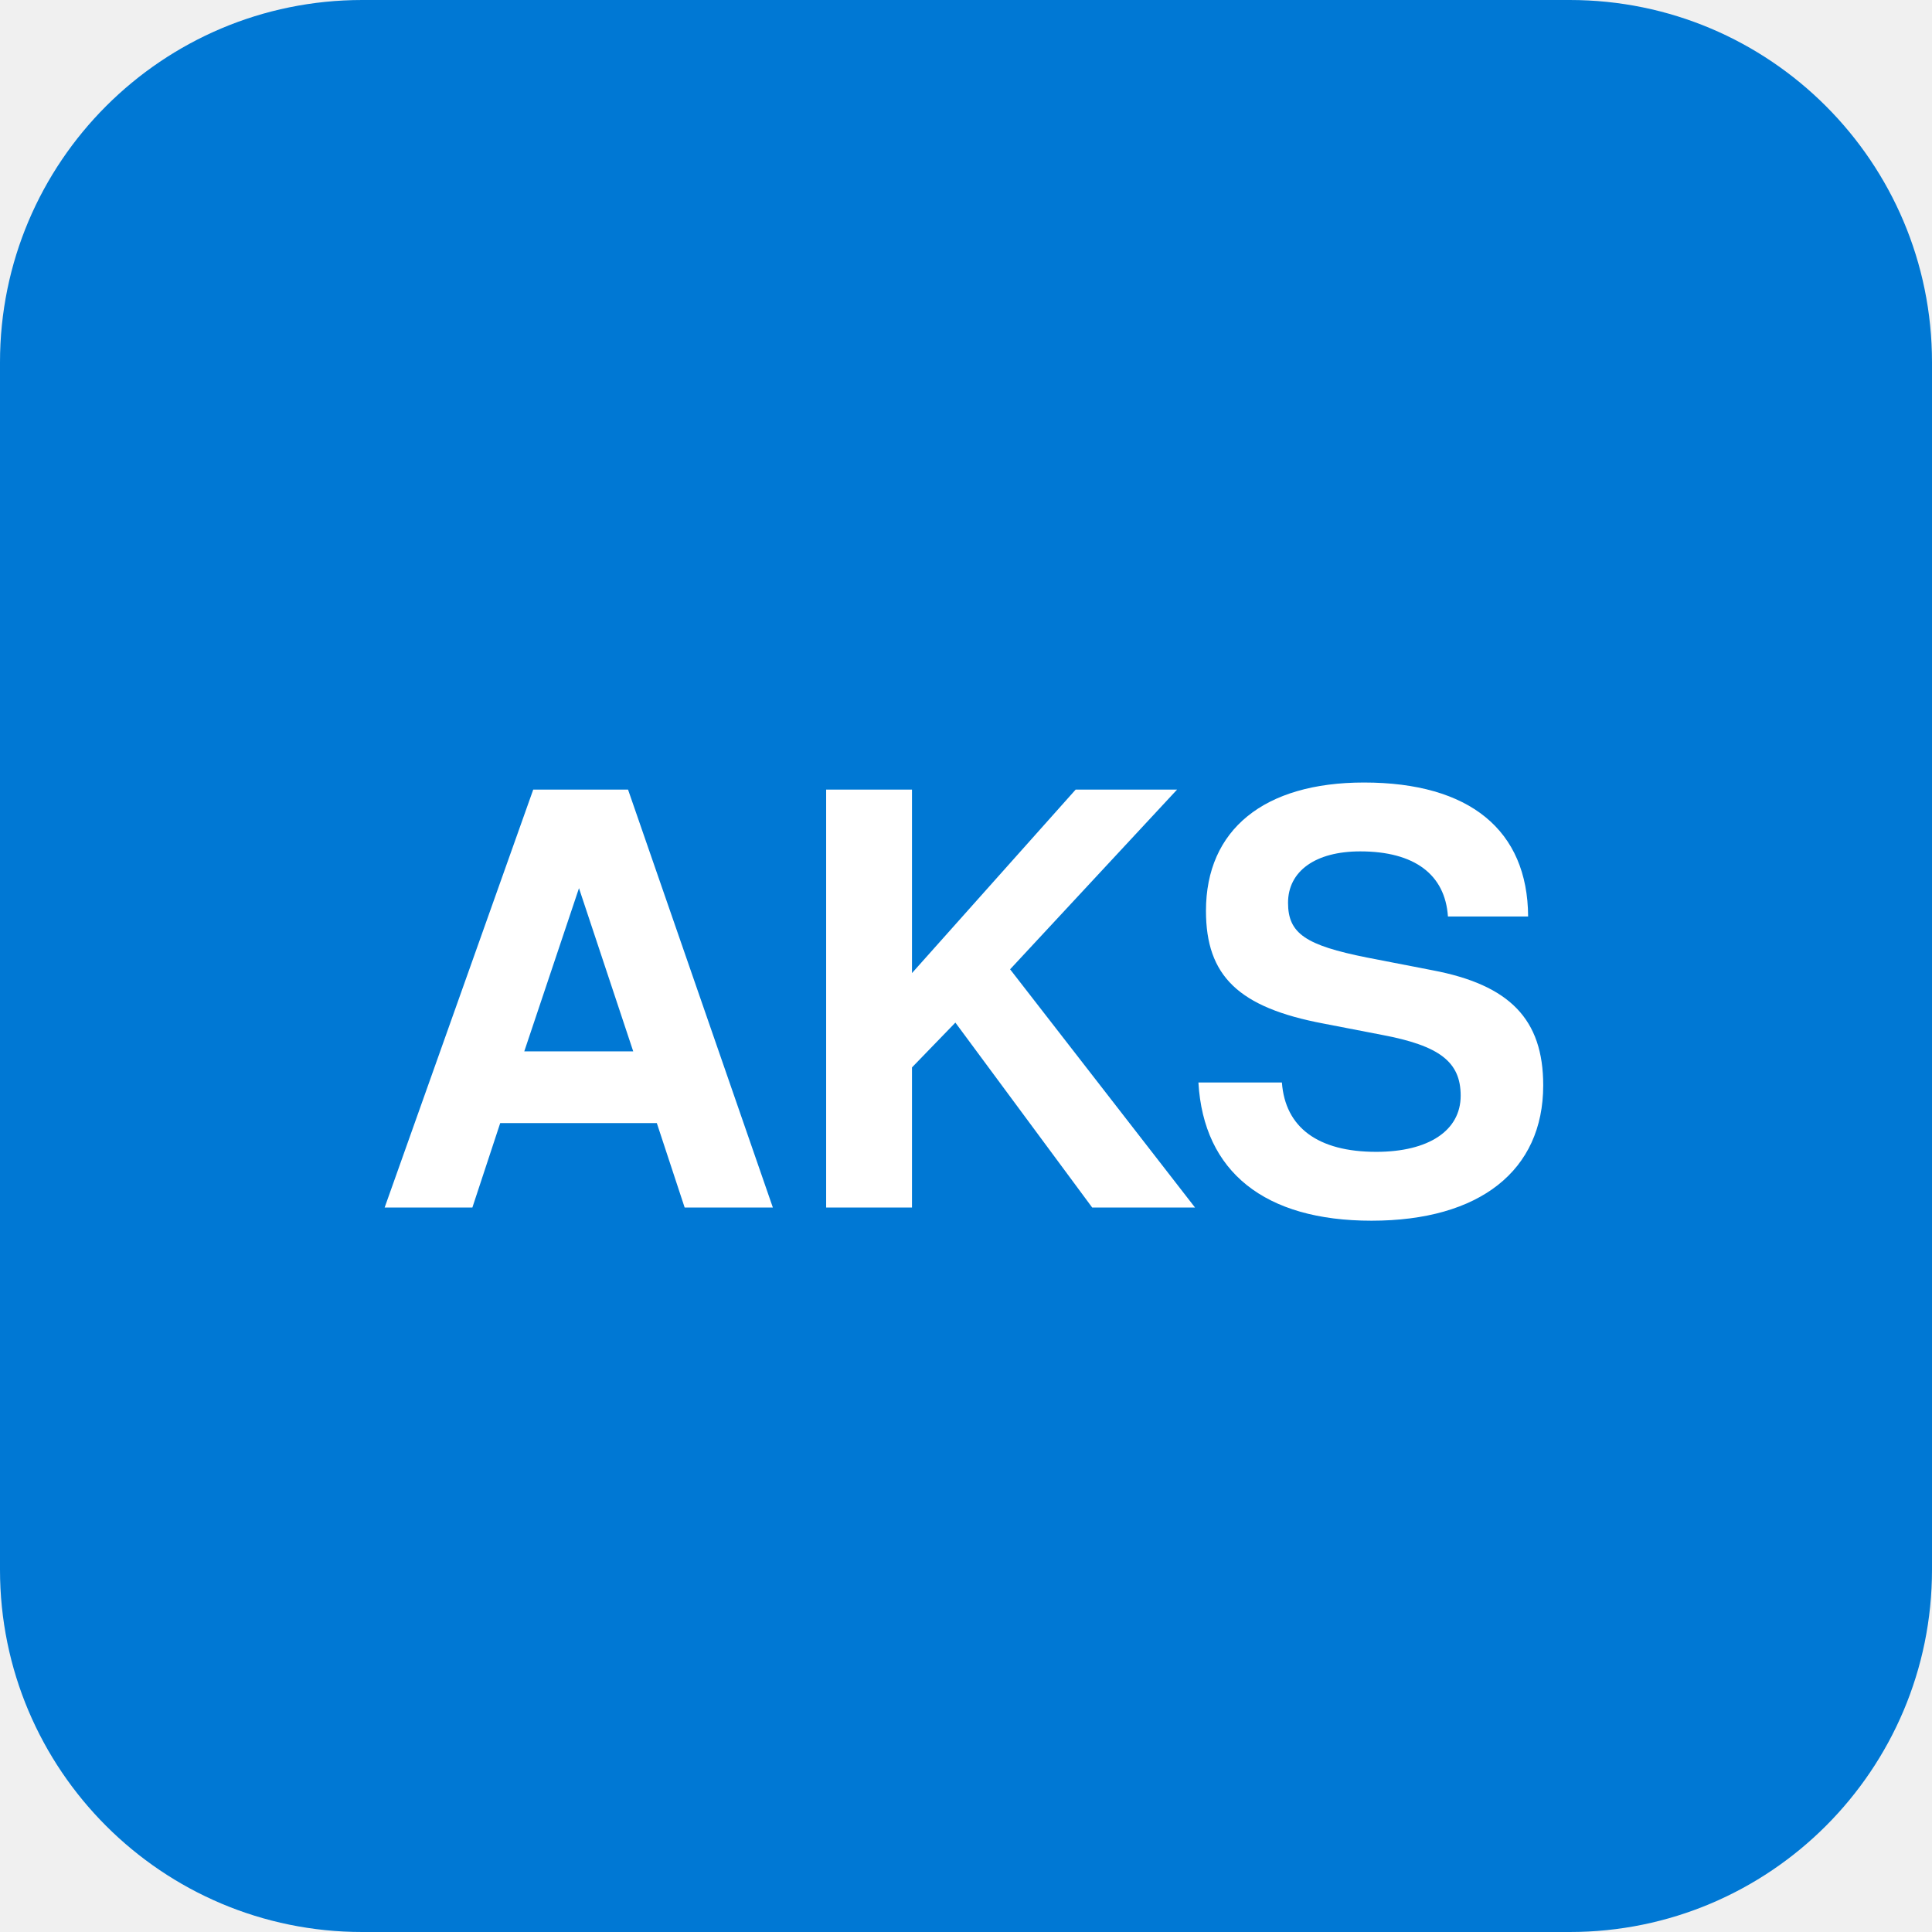
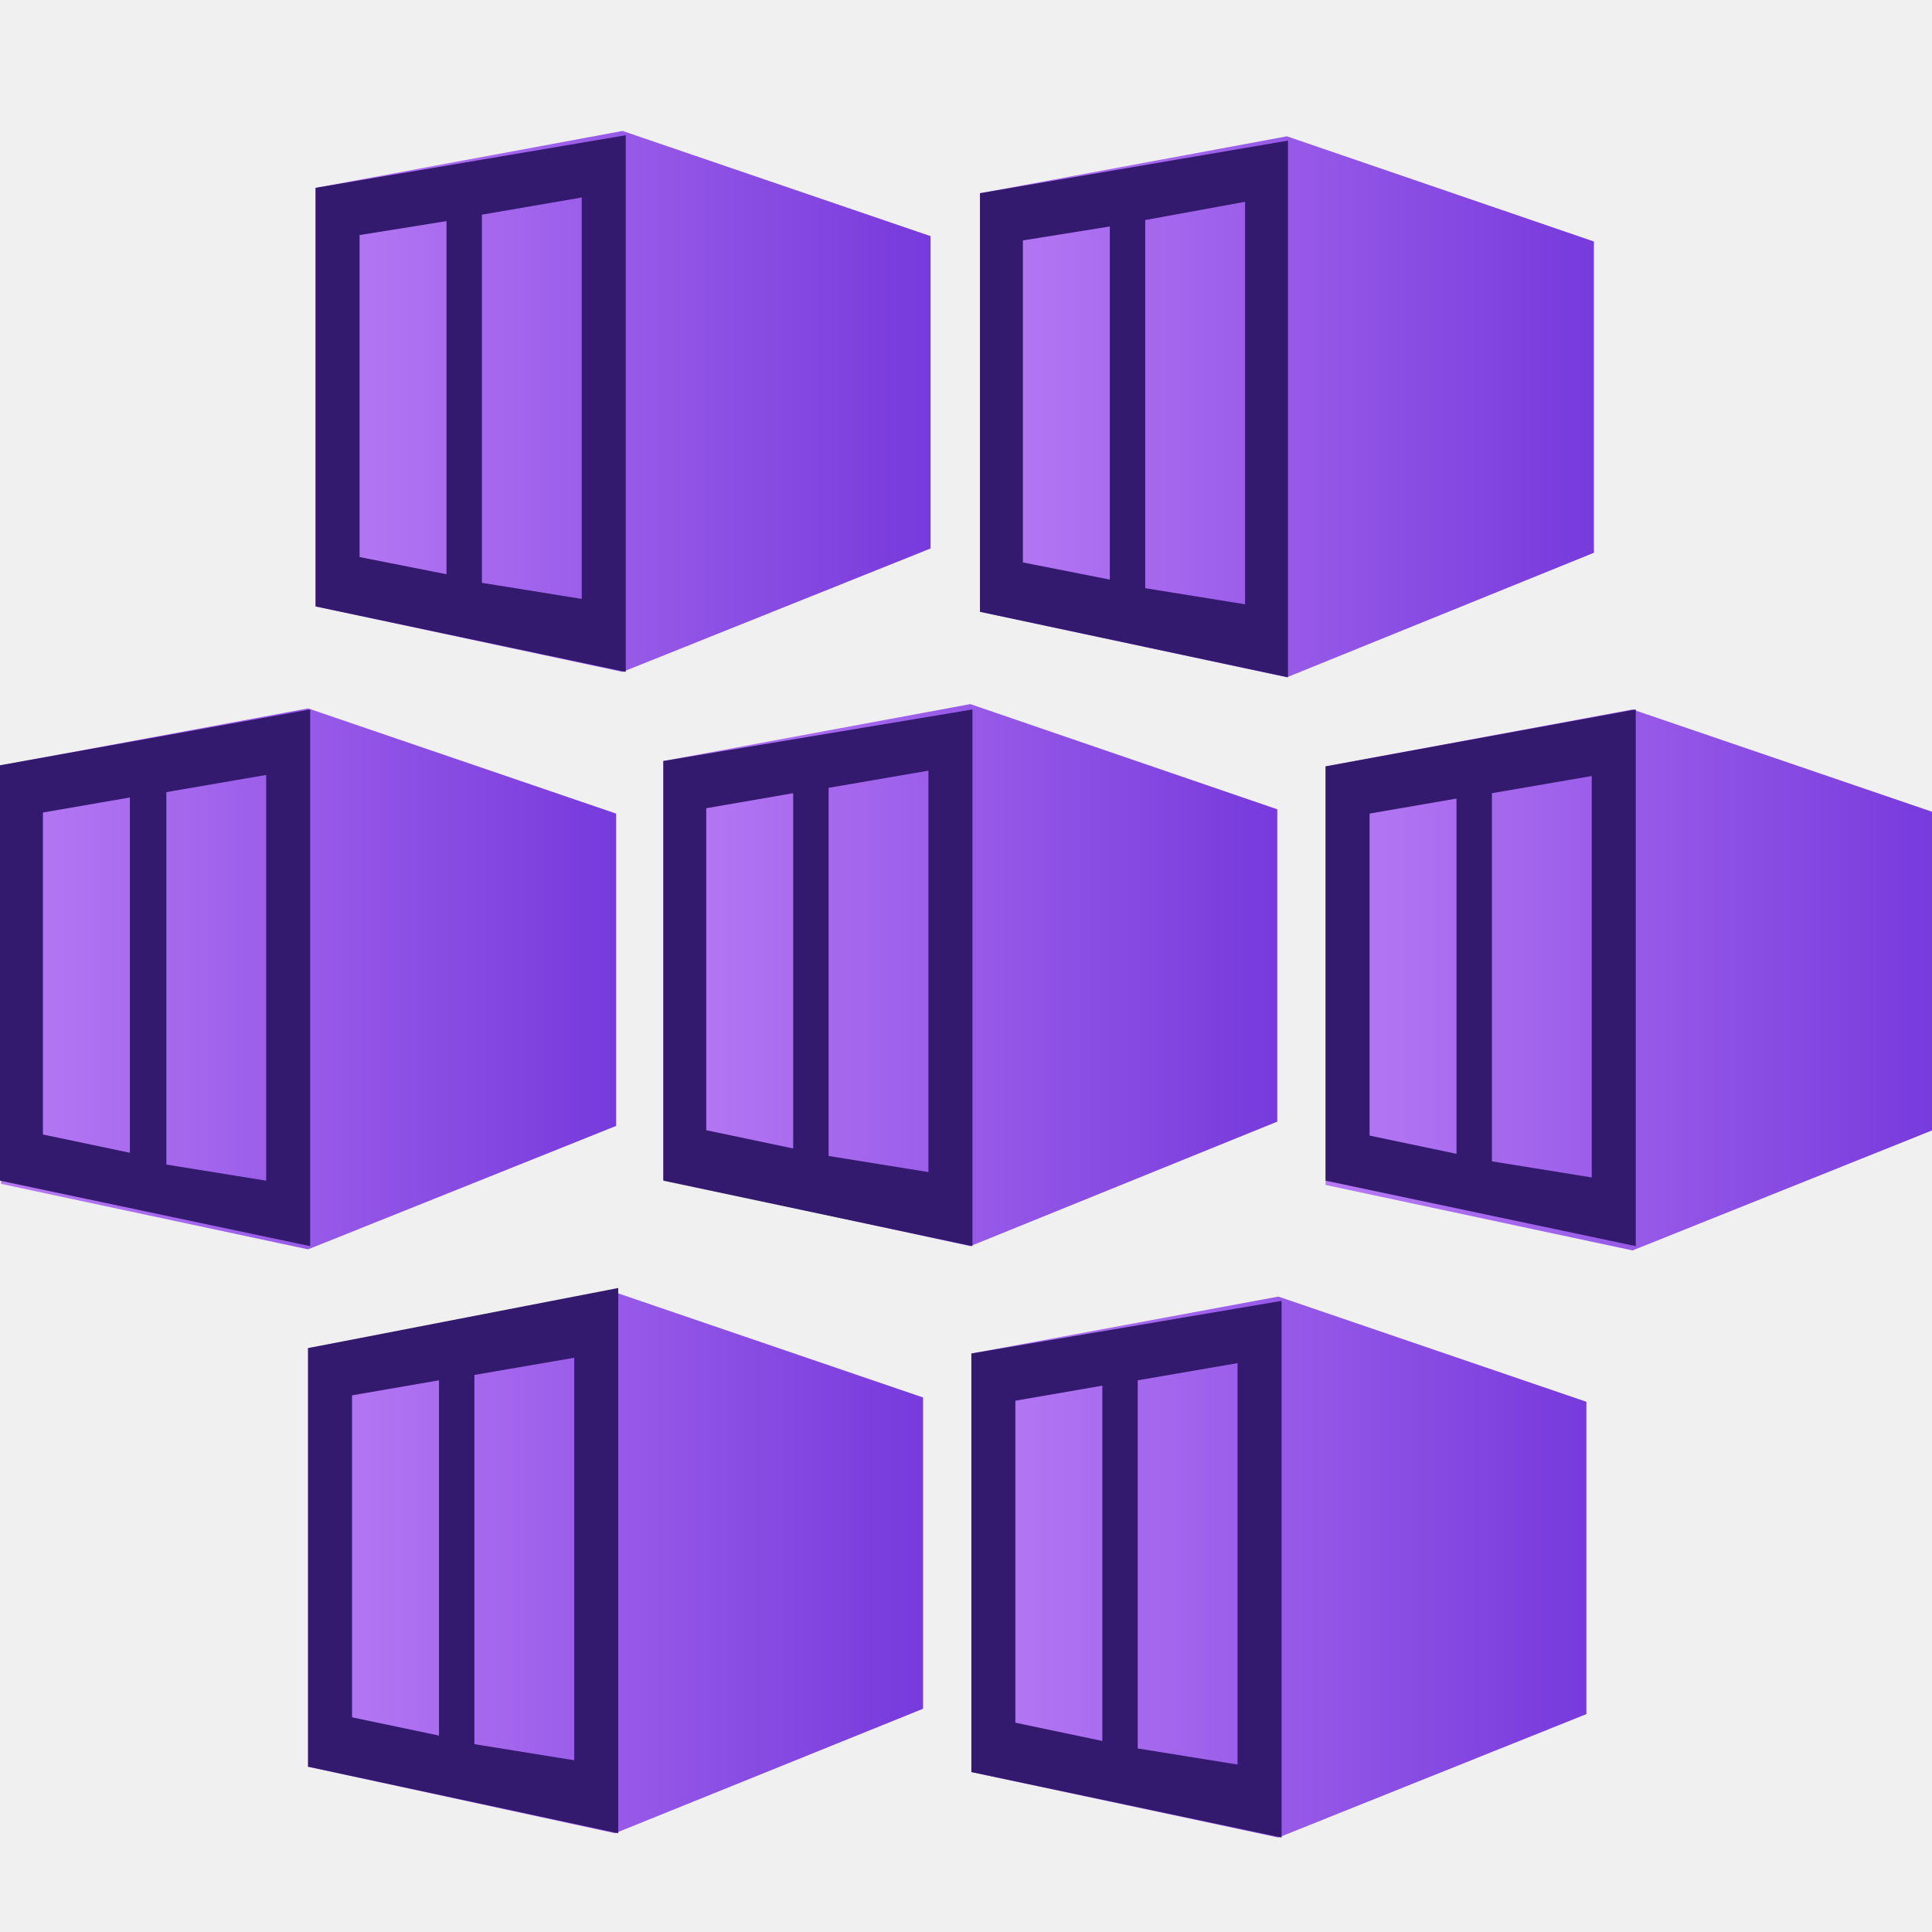
- <svg xmlns="http://www.w3.org/2000/svg" viewBox="0 0 64 64" width="64" height="64" role="img" aria-label="Azure Kubernetes Service">
-   <rect width="64" height="64" rx="12" fill="#0078D4" />
-   <text x="32" y="40" text-anchor="middle" font-family="Helvetica, Arial, sans-serif" font-size="19" font-weight="700" fill="#ffffff">AKS</text>
+ <svg xmlns="http://www.w3.org/2000/svg" id="af6a2c42-bd48-4857-a479-aecf8b3de4f6" width="256" height="256" viewBox="0 0 18 18">
+   <defs>
+     <linearGradient id="b70c9cf1-bab8-47e0-bbdb-ce1cd664d268" x1="2.94" y1="3.74" x2="8.67" y2="3.74" gradientUnits="userSpaceOnUse">
+       <stop offset="0" stop-color="#b77af4" />
+       <stop offset="1" stop-color="#773adc" />
+     </linearGradient>
+     <linearGradient id="beb69953-bd96-4515-8843-ac12546af936" x1="9.13" y1="3.79" x2="14.85" y2="3.79" gradientUnits="userSpaceOnUse">
+       <stop offset="0" stop-color="#b77af4" />
+       <stop offset="1" stop-color="#773adc" />
+     </linearGradient>
+     <linearGradient id="a39c76e8-547e-4eb4-bc25-d81c0f8cda62" x1="0.01" y1="9.12" x2="5.73" y2="9.12" gradientUnits="userSpaceOnUse">
+       <stop offset="0" stop-color="#b77af4" />
+       <stop offset="1" stop-color="#773adc" />
+     </linearGradient>
+     <linearGradient id="f0a2a491-17dc-4bb8-bbfc-ee58a5cf47da" x1="6.18" y1="9.08" x2="11.9" y2="9.08" gradientUnits="userSpaceOnUse">
+       <stop offset="0" stop-color="#b77af4" />
+       <stop offset="1" stop-color="#773adc" />
+     </linearGradient>
+     <linearGradient id="efc6a56d-8585-417d-931a-1dac2114ccd0" x1="12.35" y1="9.13" x2="18.08" y2="9.13" gradientUnits="userSpaceOnUse">
+       <stop offset="0" stop-color="#b77af4" />
+       <stop offset="1" stop-color="#773adc" />
+     </linearGradient>
+     <linearGradient id="e399aa93-341f-4df2-9c02-603b82b484c2" x1="2.87" y1="14.56" x2="8.6" y2="14.56" gradientUnits="userSpaceOnUse">
+       <stop offset="0" stop-color="#b77af4" />
+       <stop offset="1" stop-color="#773adc" />
+     </linearGradient>
+     <linearGradient id="a152bba0-ba2b-483a-b8c1-0ae7de355990" x1="9.05" y1="14.6" x2="14.78" y2="14.6" gradientUnits="userSpaceOnUse">
+       <stop offset="0" stop-color="#b77af4" />
+       <stop offset="1" stop-color="#773adc" />
+     </linearGradient>
+   </defs>
+   <polygon points="5.8 1.22 2.94 1.75 2.94 5.65 5.8 6.26 8.67 5.11 8.67 2.2 5.8 1.22" fill="url(#b70c9cf1-bab8-47e0-bbdb-ce1cd664d268)" />
+   <path d="M5.91,6.2,8.53,5.14A.2.2,0,0,0,8.65,5V2.36a.21.21,0,0,0-.13-.18l-2.65-.9H5.75l-2.6.48A.2.2,0,0,0,3,1.94V5.47a.19.19,0,0,0,.15.19l2.63.55A.32.32,0,0,0,5.91,6.2Z" fill="none" />
+   <path d="M2.94,1.75v3.9l2.89.61v-5Zm1.22,3.6-.81-.16v-3l.81-.13Zm1.26.23-.93-.15V2l.93-.16Z" fill="#341a6e" />
+   <polygon points="11.99 1.27 9.13 1.8 9.13 5.7 11.99 6.31 14.85 5.15 14.85 2.25 11.99 1.27" fill="url(#beb69953-bd96-4515-8843-ac12546af936)" />
+   <path d="M9.13,1.8V5.7L12,6.31v-5Zm1.21,3.6-.81-.16v-3l.81-.13Zm1.26.23-.93-.15V2.05l.93-.17Z" fill="#341a6e" />
+   <polygon points="2.87 6.6 0.01 7.13 0.01 11.03 2.87 11.64 5.74 10.49 5.74 7.58 2.87 6.6" fill="url(#a39c76e8-547e-4eb4-bc25-d81c0f8cda62)" />
+   <path d="M0,7.13V11l2.89.61v-5Zm1.21,3.61-.81-.17v-3l.81-.14ZM2.48,11l-.93-.15V7.38l.93-.16Z" fill="#341a6e" />
+   <polygon points="9.04 6.56 6.18 7.09 6.18 10.99 9.04 11.61 11.9 10.45 11.9 7.54 9.04 6.56" fill="url(#f0a2a491-17dc-4bb8-bbfc-ee58a5cf47da)" />
+   <path d="M6.18,7.09V11l2.88.61v-5ZM7.39,10.7l-.81-.17v-3l.81-.14Zm1.26.22-.93-.15V7.34l.93-.16Z" fill="#341a6e" />
+   <polygon points="15.21 6.61 12.35 7.14 12.35 11.04 15.21 11.65 18.08 10.5 18.08 7.59 15.21 6.61" fill="url(#efc6a56d-8585-417d-931a-1dac2114ccd0)" />
+   <path d="M12.35,7.14V11l2.89.61v-5Zm1.22,3.61-.81-.17v-3l.81-.14Zm1.26.22-.93-.15V7.39l.93-.16Z" fill="#341a6e" />
+   <polygon points="5.73 12.04 2.87 12.56 2.87 16.46 5.73 17.08 8.6 15.92 8.6 13.02 5.73 12.04" fill="url(#e399aa93-341f-4df2-9c02-603b82b484c2)" />
+   <path d="M5.84,17,8.45,16a.18.18,0,0,0,.12-.18v-2.6A.2.2,0,0,0,8.44,13L5.8,12.1a.17.17,0,0,0-.12,0l-2.6.47a.19.19,0,0,0-.16.19v3.54a.19.19,0,0,0,.15.19L5.7,17A.23.23,0,0,0,5.84,17Z" fill="none" />
+   <path d="M2.87,12.56v3.9l2.89.62V12Zm1.22,3.61L3.28,16V13l.81-.14Zm1.26.23-.93-.15V12.81l.93-.16Z" fill="#341a6e" />
+   <polygon points="11.91 12.08 9.05 12.61 9.05 16.51 11.91 17.12 14.78 15.97 14.78 13.06 11.91 12.08" fill="url(#a152bba0-ba2b-483a-b8c1-0ae7de355990)" />
+   <path d="M9.05,12.61v3.9l2.89.61v-5Zm1.22,3.61-.81-.17v-3l.81-.14Zm1.26.22-.93-.15V12.86l.93-.16Z" fill="#341a6e" />
</svg>
